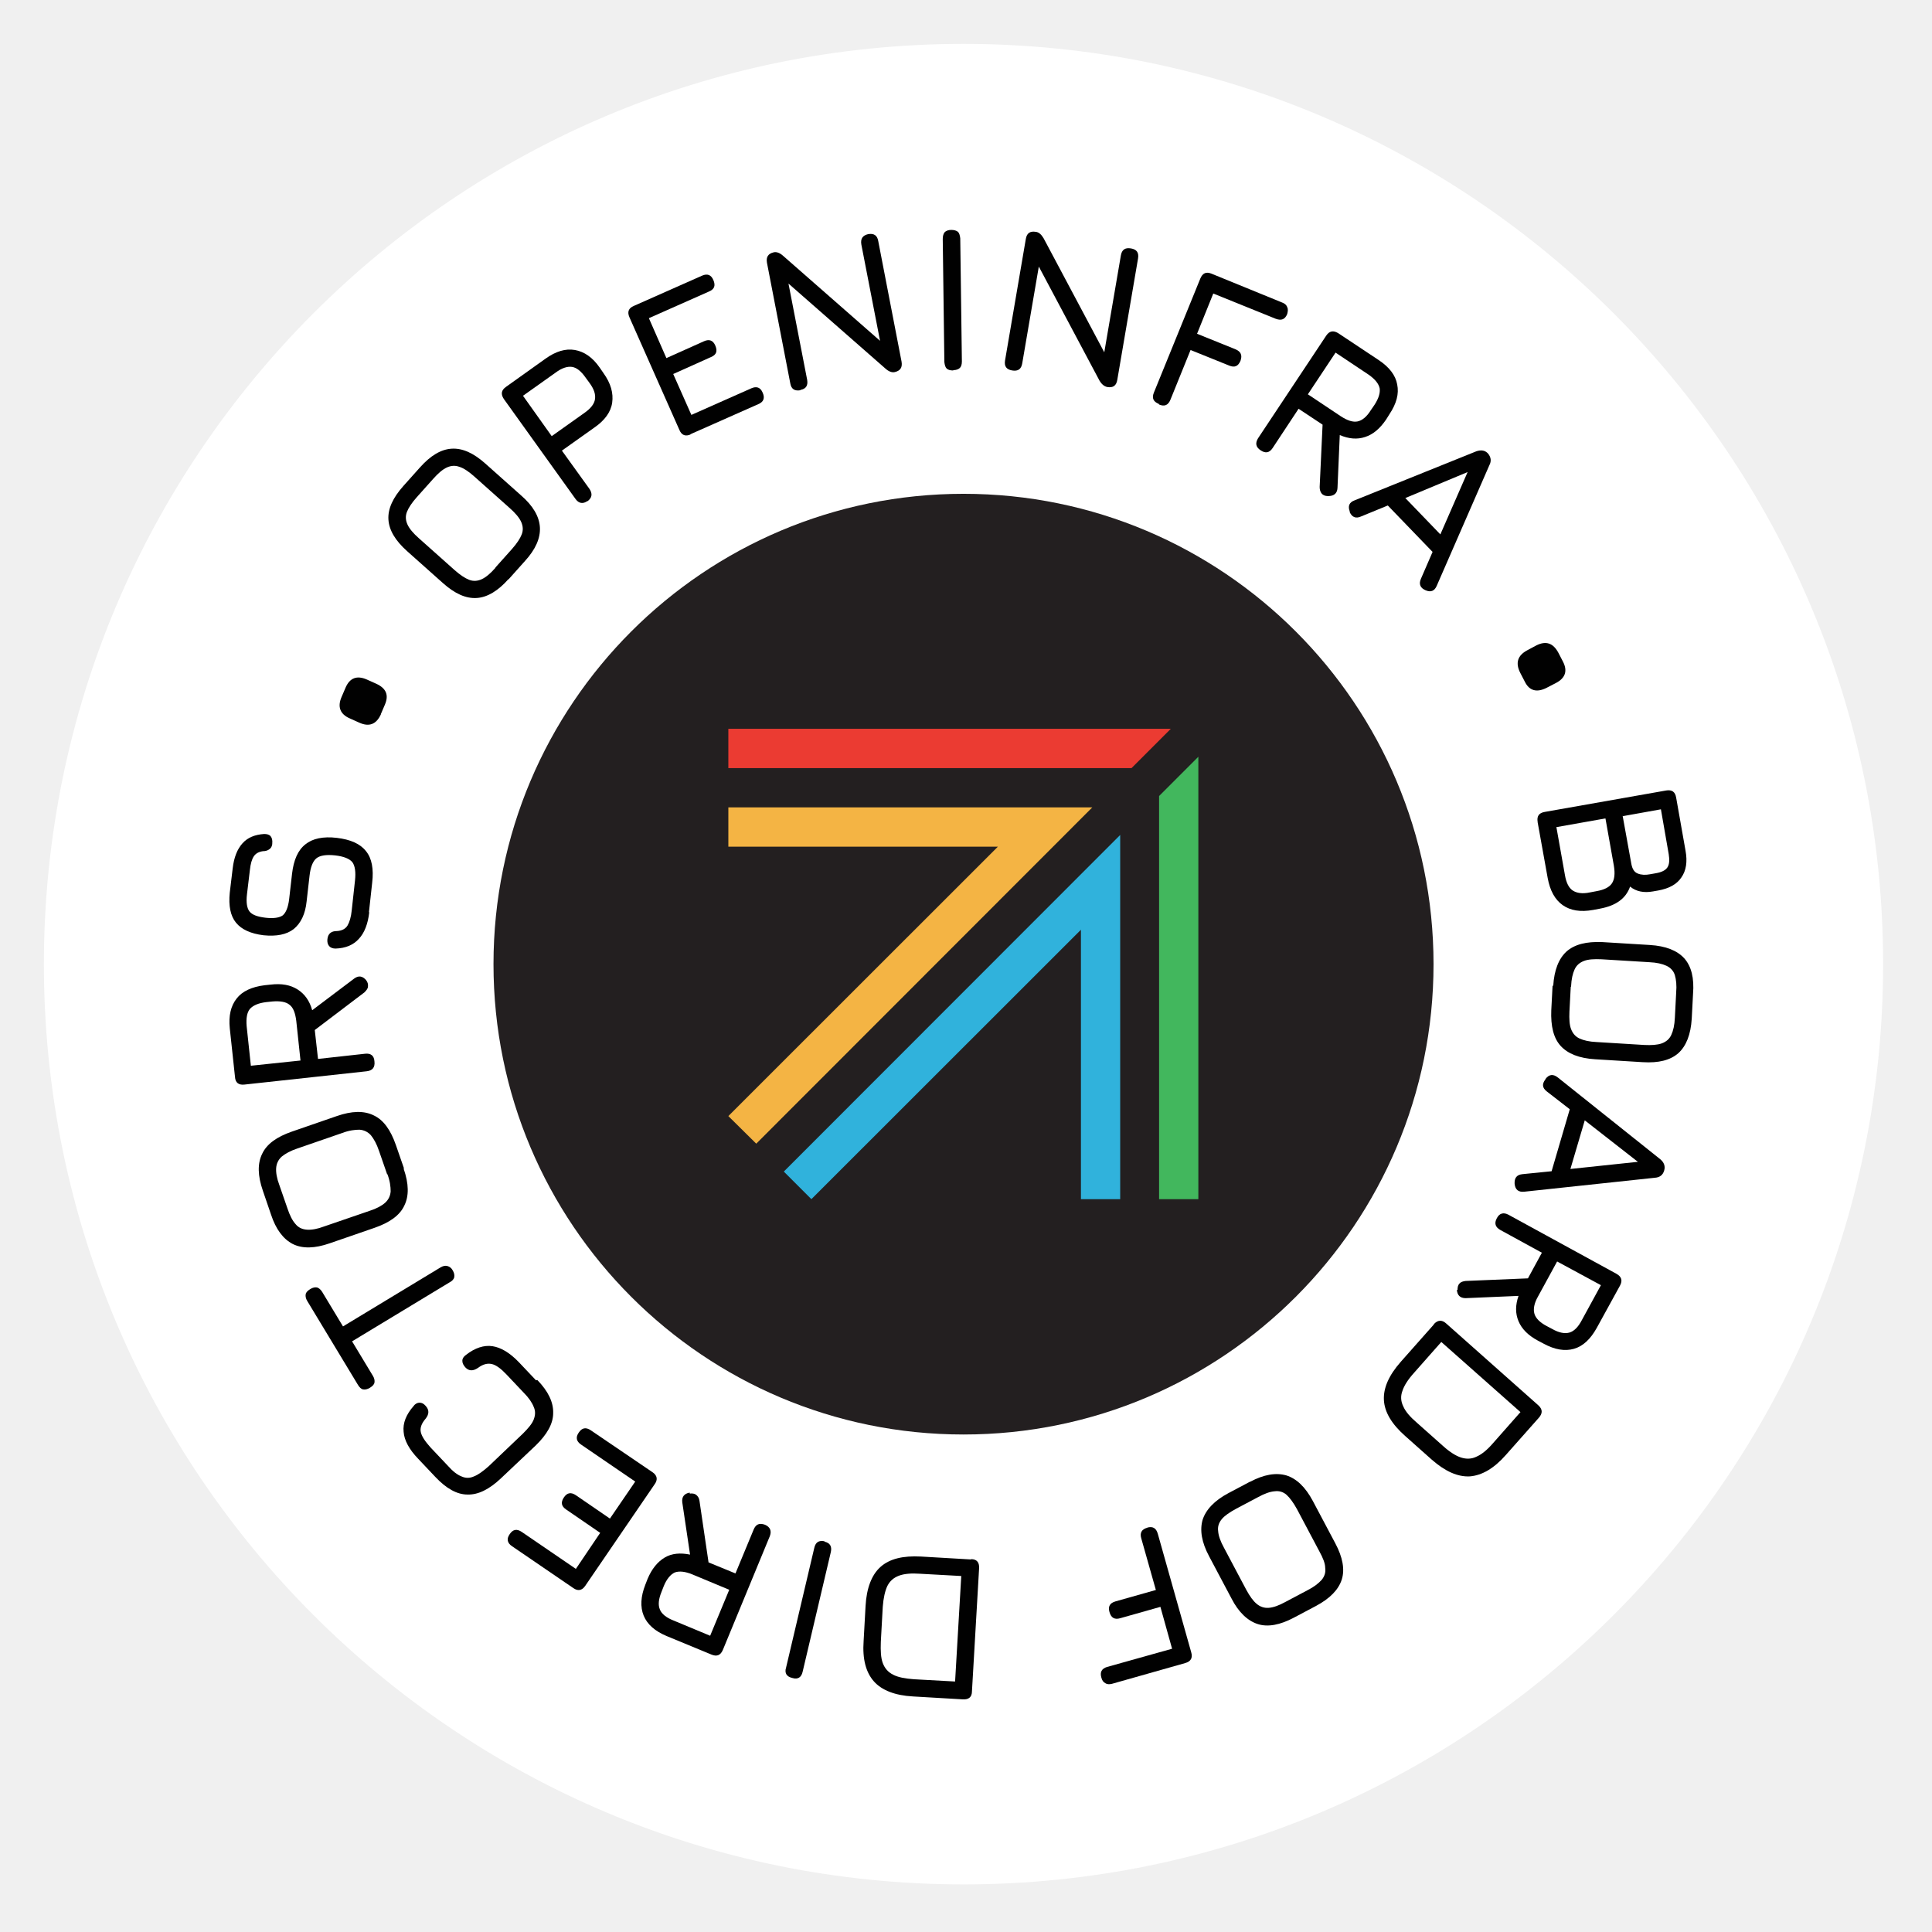
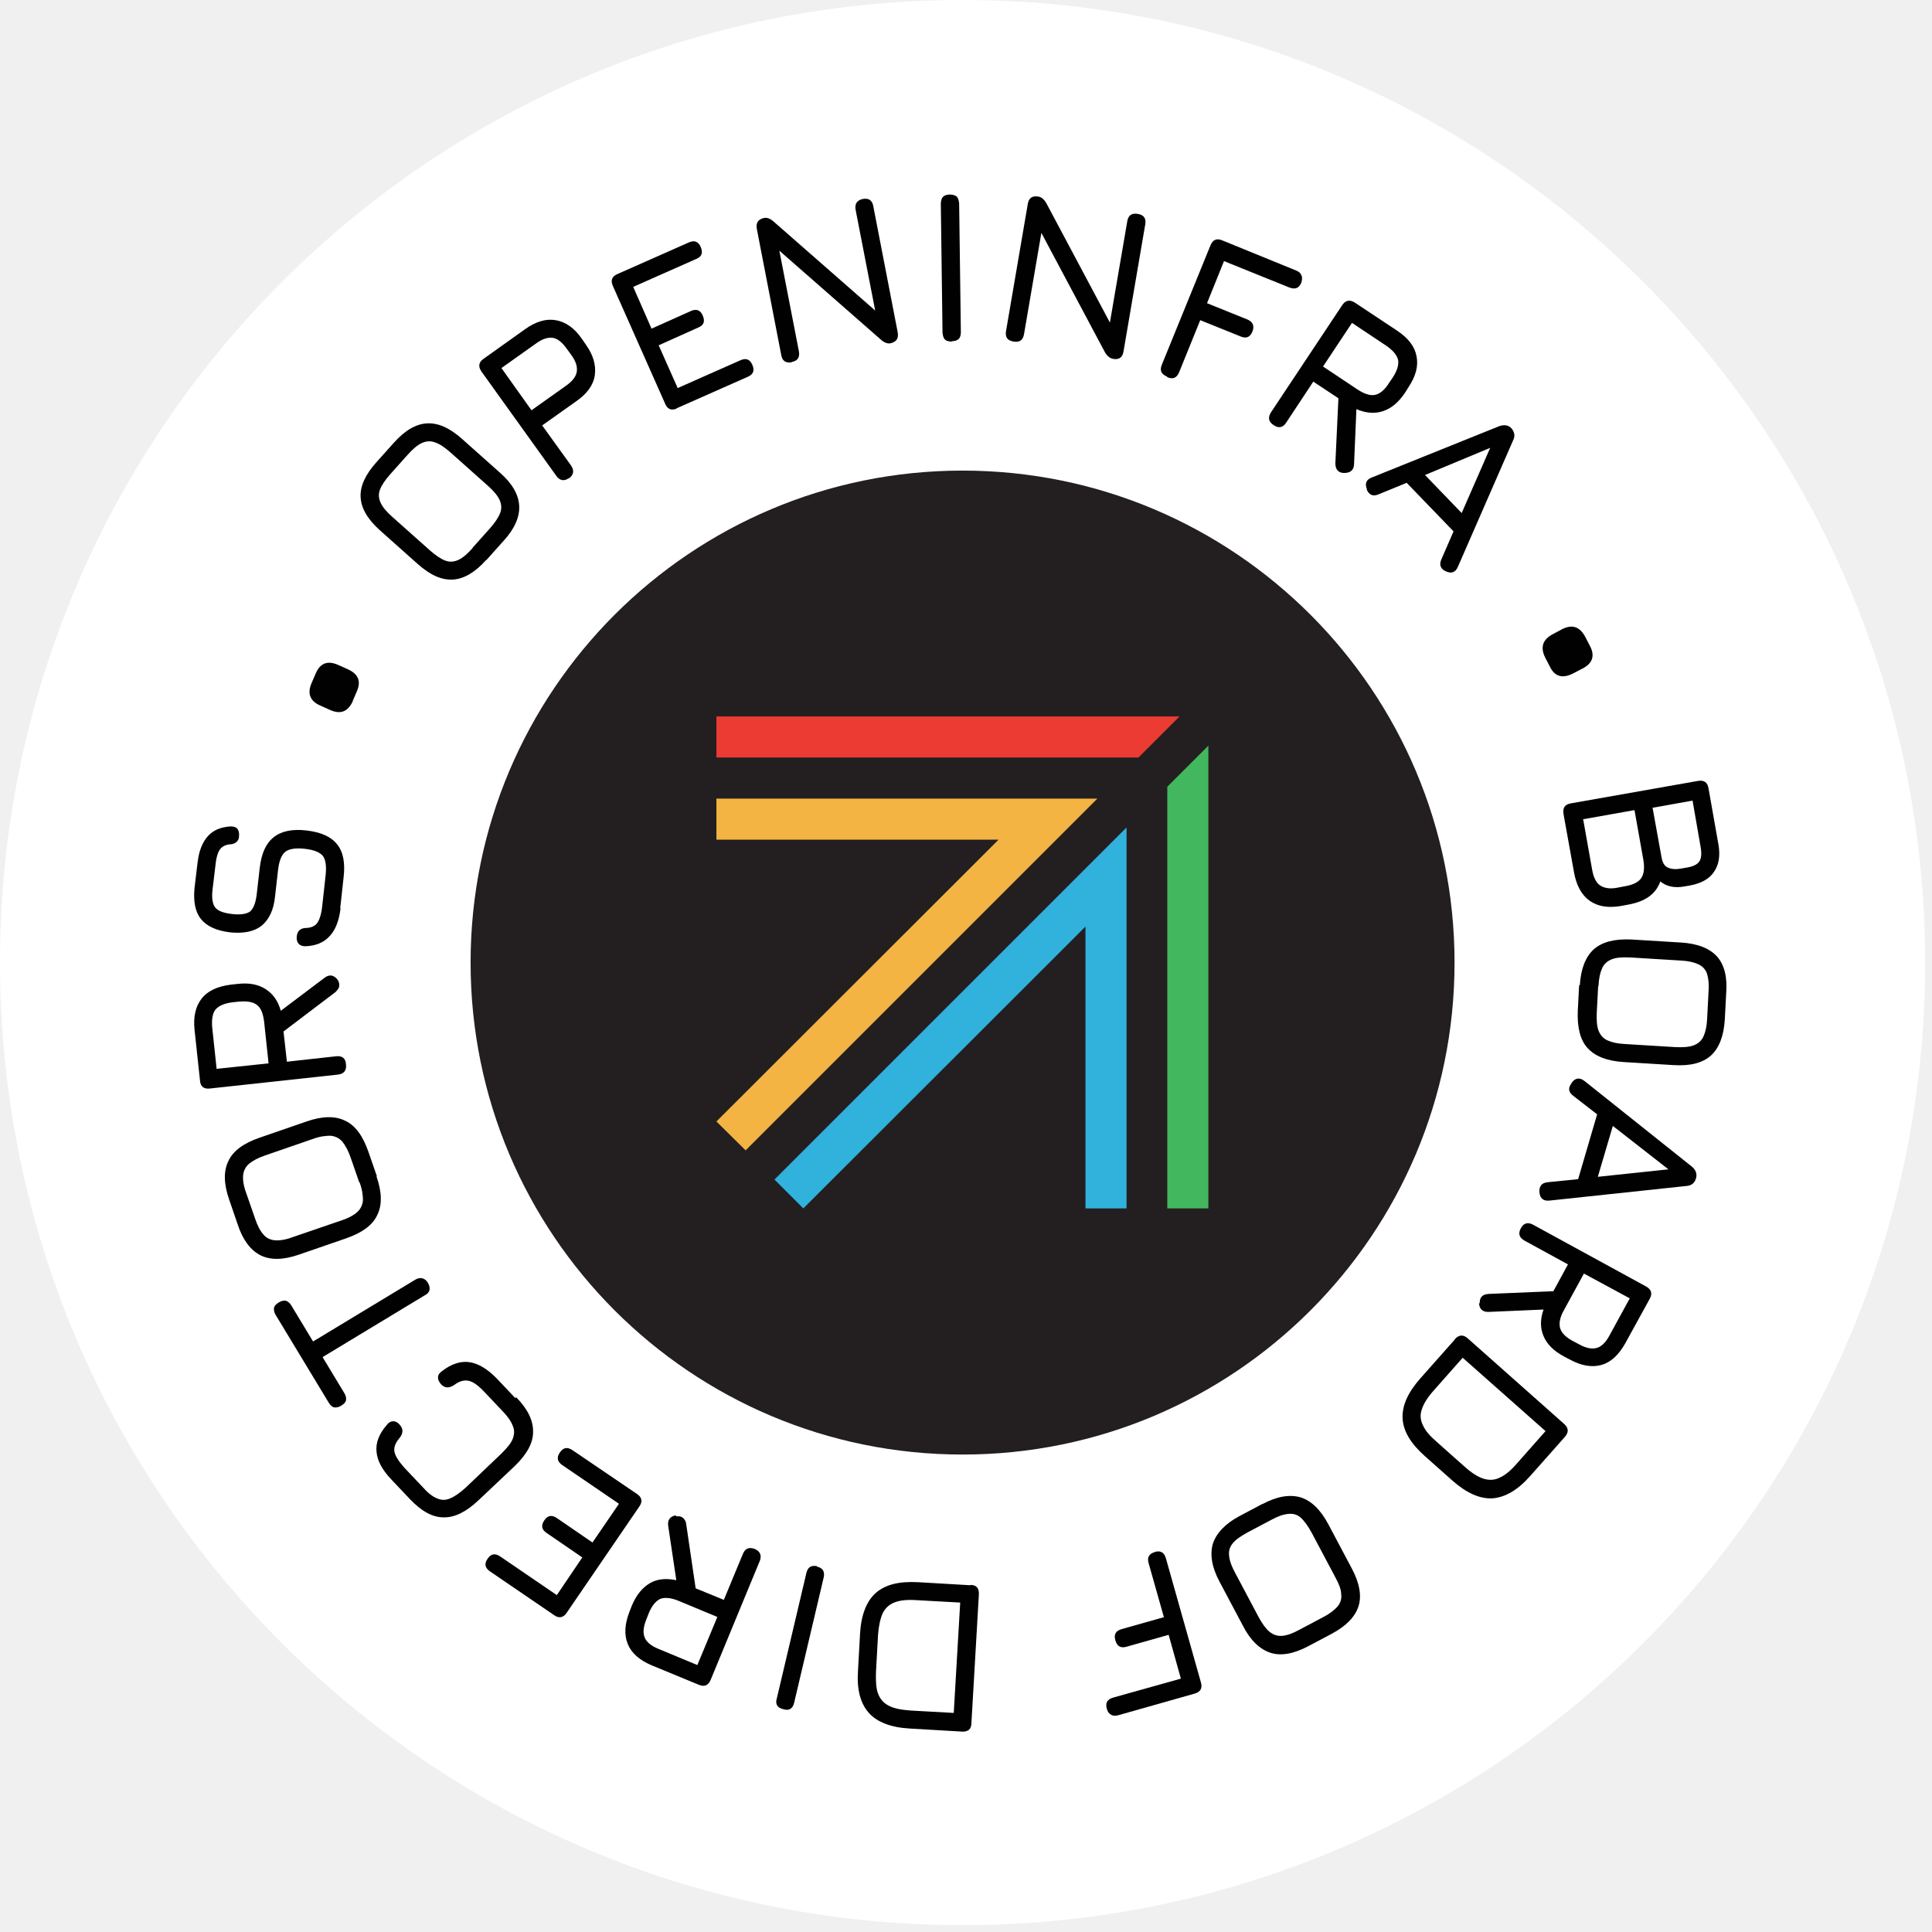
- <svg xmlns="http://www.w3.org/2000/svg" fill="none" height="220" viewBox="0 0 220 220" width="220">
-   <path d="m109.717 214.579c57.833 0 104.717-46.916 104.717-104.789 0-57.874-46.884-104.79-104.717-104.79-57.834 0-104.717 46.916-104.717 104.79 0 57.873 46.883 104.789 104.717 104.789z" fill="#fff" />
-   <g fill="#010101">
-     <path d="m57.896 65.951c-1.182 1.331-2.401 2.07-3.62 2.144-1.219.074-2.475-.481-3.841-1.7l-4.063-3.622c-1.367-1.22-2.068-2.403-2.142-3.622-.074-1.22.517-2.477 1.699-3.807l1.884-2.107c1.219-1.368 2.401-2.07 3.62-2.144 1.219-.074 2.475.48 3.841 1.7l4.063 3.622c1.367 1.183 2.068 2.403 2.142 3.622.074 1.22-.48 2.513-1.699 3.844l-1.884 2.107zm-1.478-1.331 1.884-2.107c.554-.628.923-1.183 1.108-1.663.185-.48.148-.961-.074-1.442s-.665-.998-1.293-1.552l-4.063-3.622c-.628-.554-1.182-.924-1.662-1.072-.48-.185-.96-.148-1.441.074s-.997.665-1.551 1.294l-1.884 2.107c-.554.628-.923 1.183-1.108 1.663-.185.48-.148.961.074 1.442.222.481.665.998 1.293 1.552l4.063 3.622c.628.554 1.182.924 1.662 1.109.48.185.96.148 1.44-.074s.997-.665 1.551-1.294z" />
-     <path d="m66.905 57.044c-.517.37-.997.296-1.367-.222l-8.163-11.385c-.369-.554-.295-.998.222-1.368l4.506-3.216c1.182-.85 2.29-1.183 3.361-.998 1.071.185 2.032.85 2.844 2.033l.406.591c.85 1.183 1.145 2.292.997 3.364-.148 1.072-.85 2.033-2.032 2.846l-3.694 2.624 3.14 4.362c.369.554.295.998-.222 1.405zm-4.063-7.393 3.694-2.624c.739-.517 1.145-1.035 1.219-1.589.074-.554-.111-1.146-.665-1.885l-.406-.554c-.517-.739-1.034-1.146-1.551-1.22-.517-.074-1.145.111-1.884.665l-3.694 2.624 3.287 4.62z" />
-     <path d="m78.653 49.465c-.591.259-1.034.111-1.293-.517l-5.688-12.826c-.259-.591-.111-1.035.517-1.294l7.757-3.438c.591-.259 1.034-.111 1.293.517.259.628.111 1.035-.517 1.294l-6.833 3.031 1.995 4.546 4.285-1.922c.591-.259 1.034-.111 1.293.517.259.628.111 1.035-.517 1.294l-4.285 1.922 2.068 4.657 6.833-3.031c.591-.259 1.034-.111 1.293.517.259.591.111 1.035-.517 1.294l-7.757 3.438z" />
-     <path d="m91.138 44.439c-.665.111-1.034-.148-1.145-.776l-2.659-13.75c-.111-.665.148-1.035.776-1.183.332-.074.702.074 1.071.407l11.636 10.202-.481.111-2.253-11.606c-.111-.665.148-1.035.776-1.183.665-.111 1.034.148 1.145.776l2.659 13.75c.111.665-.147 1.035-.775 1.183-.333.074-.702-.074-1.071-.407l-11.636-10.202.48-.111 2.253 11.606c.111.665-.148 1.035-.776 1.146z" />
-     <path d="m108.534 42.185c-.333 0-.591-.074-.739-.222-.148-.148-.222-.407-.259-.739l-.184-14.009c0-.333.073-.591.221-.776.148-.148.406-.259.739-.259.332 0 .591.074.776.222.147.148.221.406.258.739l.185 14.009c0 .333-.074.591-.222.739-.148.148-.406.259-.739.259z" />
-     <path d="m115.259 42.185c-.665-.111-.923-.48-.812-1.146l2.364-13.824c.11-.665.48-.924 1.145-.813.332.037.628.296.886.739l7.277 13.676-.48-.074 1.994-11.643c.111-.665.48-.924 1.145-.813s.924.48.813 1.146l-2.364 13.824c-.111.665-.48.924-1.145.813-.333-.074-.628-.296-.887-.739l-7.276-13.676.48.074-1.995 11.643c-.11.665-.48.924-1.145.813z" />
-     <path d="m131.952 45.992c-.628-.259-.812-.665-.554-1.294l5.282-12.974c.259-.628.665-.813 1.293-.554l8.052 3.29c.296.111.481.296.554.517.111.222.074.48 0 .776-.258.628-.664.776-1.292.554l-7.129-2.883-1.847 4.583 4.395 1.774c.591.259.776.665.554 1.294-.258.628-.664.813-1.292.554l-4.396-1.774-2.29 5.655c-.258.628-.665.813-1.293.554z" />
-     <path d="m151.195 56.489c-.295 0-.554-.111-.701-.296-.148-.185-.222-.444-.222-.739l.332-7.097-2.733-1.811-2.955 4.473c-.369.554-.813.628-1.367.259s-.628-.813-.295-1.368l7.757-11.68c.369-.554.812-.628 1.366-.296l4.618 3.068c1.218.813 1.92 1.737 2.105 2.772.222 1.072-.074 2.181-.887 3.401l-.369.591c-.702 1.035-1.477 1.7-2.401 1.996-.886.296-1.847.222-2.881-.222l-.259 6.025c-.036.628-.406.924-1.071.924zm-2.29-11.606 3.768 2.514c.739.48 1.367.702 1.921.591.517-.111 1.034-.517 1.514-1.294l.406-.591c.481-.739.665-1.368.591-1.885-.11-.517-.517-1.035-1.256-1.552l-3.767-2.514-3.14 4.731z" />
-     <path d="m153.711 58.264c-.259-.628-.074-1.072.554-1.294l13.851-5.581c.554-.185.998-.111 1.33.259.332.407.406.85.148 1.331l-5.984 13.713c-.259.628-.702.776-1.293.517-.591-.259-.776-.702-.517-1.294l1.33-3.068-5.098-5.286-3.065 1.257c-.591.259-1.035.074-1.293-.554zm6.316-1.552 3.989 4.14 3.103-7.097z" />
-     <path d="m173.102 76.596c-.554-1.109-.295-1.959.813-2.55l1.034-.554c1.108-.554 1.921-.259 2.512.85l.517.998c.554 1.072.258 1.885-.813 2.44l-1.071.554c-1.108.554-1.958.333-2.475-.739z" />
-     <path d="m175.095 93.6c-.111-.665.148-1.035.813-1.146l13.814-2.439c.665-.111 1.034.148 1.145.813l1.071 6.062c.222 1.22.074 2.255-.48 3.031-.517.776-1.403 1.257-2.622 1.479l-.628.11c-1.034.185-1.921 0-2.586-.554-.48 1.368-1.625 2.181-3.435 2.514l-.776.147c-1.44.259-2.585.074-3.472-.554-.886-.628-1.44-1.663-1.699-3.068l-1.145-6.358zm2.142.628.961 5.397c.148.887.443 1.479.886 1.775.444.295 1.108.406 1.958.221l.776-.147c.849-.148 1.44-.444 1.736-.888.295-.443.369-1.109.221-1.996l-.96-5.396-5.614.998zm7.536-1.331.997 5.507c.111.554.332.924.739 1.072.369.148.849.185 1.403.074l.628-.111c.665-.111 1.108-.333 1.33-.665.222-.333.259-.85.148-1.515l-.887-5.101-4.321.776z" />
-     <path d="m176.868 112.266c.111-1.812.628-3.105 1.515-3.918.923-.814 2.253-1.146 4.063-1.072l5.43.332c1.81.111 3.102.629 3.915 1.516.813.924 1.145 2.255.997 4.066l-.147 2.809c-.111 1.811-.628 3.105-1.515 3.918-.923.813-2.253 1.146-4.063 1.035l-5.43-.333c-1.81-.111-3.102-.628-3.915-1.515s-1.145-2.255-1.071-4.066l.147-2.809zm1.995.111-.148 2.809c-.037.85 0 1.515.185 1.996.185.48.48.85.96 1.072.48.221 1.108.369 1.958.406l5.43.333c.812.037 1.477 0 1.994-.185.48-.185.85-.48 1.071-.961.222-.481.37-1.109.407-1.959l.148-2.846c.073-.85 0-1.479-.148-1.996-.148-.481-.48-.85-.961-1.072-.48-.222-1.108-.37-1.957-.407l-5.43-.332c-.85-.037-1.514 0-1.995.185-.48.184-.849.48-1.071.961-.221.48-.369 1.108-.406 1.959z" />
-     <path d="m175.981 122.874c.407-.555.887-.592 1.404-.185l11.672 9.314c.443.37.591.814.443 1.294-.148.518-.517.776-1.034.813l-14.886 1.59c-.665.074-1.034-.222-1.108-.887-.037-.666.222-1.035.887-1.109l3.324-.333 2.069-7.06-2.623-2.033c-.517-.406-.554-.85-.148-1.367zm4.47 4.731-1.626 5.507 7.683-.813-6.057-4.731z" />
-     <path d="m165.972 146.899c0-.295.037-.554.222-.739.148-.185.406-.259.702-.296l7.092-.295 1.588-2.92-4.728-2.588c-.591-.332-.702-.776-.406-1.33.295-.592.775-.703 1.329-.407l12.301 6.727c.59.333.701.776.406 1.331l-2.66 4.842c-.701 1.257-1.551 2.07-2.585 2.366-1.035.295-2.18.11-3.472-.592l-.628-.333c-1.108-.591-1.847-1.33-2.217-2.217-.369-.887-.369-1.811 0-2.883l-6.02.258c-.628 0-.961-.332-.998-.961zm11.34-3.252-2.179 3.992c-.444.776-.554 1.441-.407 1.959.148.517.628.998 1.404 1.404l.628.333c.776.443 1.44.554 1.958.406.517-.147.997-.628 1.403-1.404l2.18-3.992z" />
-     <path d="m163.276 150.781c.443-.48.924-.517 1.404-.074l10.49 9.315c.48.443.517.887.074 1.405l-3.768 4.25c-1.366 1.553-2.733 2.329-4.1 2.44-1.366.074-2.807-.555-4.358-1.922l-2.992-2.662c-1.552-1.367-2.364-2.735-2.438-4.102-.074-1.368.554-2.81 1.921-4.362l3.767-4.251zm.813 2.07-3.103 3.512c-.665.739-1.108 1.441-1.293 2.033-.221.591-.184 1.182.111 1.774.259.591.776 1.183 1.551 1.848l2.992 2.661c.739.666 1.441 1.109 2.032 1.294s1.182.185 1.773-.111c.591-.259 1.219-.776 1.884-1.552l3.102-3.512-9.012-7.984z" />
-     <path d="m142.333 168.744c1.589-.85 2.955-1.071 4.137-.739 1.182.37 2.18 1.331 3.029 2.92l2.549 4.805c.849 1.59 1.108 2.994.739 4.14-.37 1.146-1.33 2.144-2.918 2.994l-2.512 1.331c-1.588.85-2.992 1.109-4.137.739s-2.179-1.331-2.992-2.92l-2.549-4.805c-.849-1.589-1.071-2.957-.738-4.14.369-1.146 1.329-2.181 2.918-3.031l2.511-1.331zm.924 1.738-2.512 1.33c-.739.407-1.293.777-1.625 1.183-.333.407-.48.85-.406 1.368.037.517.258 1.146.664 1.885l2.549 4.805c.406.739.776 1.257 1.182 1.589.406.333.85.481 1.367.444s1.145-.259 1.884-.665l2.511-1.331c.739-.37 1.256-.776 1.626-1.183.332-.406.48-.85.406-1.367 0-.518-.259-1.146-.665-1.886l-2.549-4.805c-.406-.739-.812-1.293-1.182-1.626-.369-.333-.849-.481-1.366-.407-.517.037-1.145.259-1.884.666z" />
-     <path d="m130.623 173.957c.628-.185 1.034.037 1.219.702l3.804 13.492c.185.628-.037 1.035-.665 1.22l-8.348 2.365c-.295.074-.554.074-.775-.074-.222-.111-.37-.332-.443-.628-.185-.628.036-1.035.664-1.22l7.388-2.07-1.33-4.768-4.58 1.294c-.628.185-1.034-.037-1.219-.703-.185-.628.037-1.035.702-1.219l4.58-1.294-1.662-5.877c-.185-.628.037-1.035.702-1.22z" />
-     <path d="m110.568 177.541c.665 0 .961.37.924 1.035l-.813 14.009c0 .666-.369.961-1.034.924l-5.688-.332c-2.032-.111-3.546-.703-4.433-1.701-.923-1.035-1.33-2.55-1.182-4.62l.222-3.992c.111-2.033.702-3.548 1.699-4.436 1.034-.924 2.549-1.293 4.617-1.182l5.688.332zm-1.108 1.922-4.691-.258c-.997-.074-1.81 0-2.401.221-.591.222-1.034.592-1.329 1.183-.259.555-.444 1.368-.518 2.366l-.221 3.992c-.037.998 0 1.811.221 2.402.222.592.591 1.035 1.182 1.331.554.296 1.367.444 2.364.518l4.691.258z" />
-     <path d="m93.871 175.546c.332.074.554.222.665.407s.148.443.074.776l-3.213 13.639c-.074.333-.222.555-.406.666-.185.11-.443.147-.776.037-.332-.074-.554-.222-.665-.407-.111-.185-.148-.444-.037-.776l3.214-13.64c.074-.332.222-.554.406-.665.185-.111.443-.148.776-.074z" />
-     <path d="m78.541 170.076c.295-.037.554 0 .739.148.185.147.332.369.369.665l1.034 7.023 3.066 1.257 2.068-4.99c.259-.629.665-.777 1.293-.555.591.259.776.702.554 1.294l-5.356 12.974c-.259.591-.665.776-1.293.517l-5.097-2.107c-1.33-.554-2.216-1.33-2.623-2.328s-.333-2.181.185-3.512l.259-.665c.48-1.146 1.145-1.959 1.958-2.44.813-.48 1.773-.554 2.881-.332l-.886-5.951c-.074-.629.222-.998.85-1.109zm4.469 10.941-4.174-1.738c-.813-.332-1.477-.406-1.995-.221-.48.221-.923.739-1.256 1.552l-.259.665c-.332.814-.406 1.479-.185 1.996.185.481.702.925 1.551 1.257l4.174 1.737 2.179-5.248z" />
-     <path d="m74.293 167.637c.554.37.628.85.259 1.368l-7.905 11.569c-.369.555-.85.629-1.367.259l-6.981-4.768c-.554-.37-.628-.85-.259-1.368.369-.554.813-.628 1.367-.259l6.168 4.214 2.77-4.103-3.878-2.661c-.554-.37-.628-.813-.259-1.368.369-.554.813-.628 1.367-.258l3.878 2.661 2.881-4.214-6.168-4.214c-.554-.369-.628-.85-.259-1.367.369-.555.813-.629 1.367-.259z" />
-     <path d="m61.181 157.138c1.256 1.294 1.847 2.55 1.81 3.77 0 1.22-.702 2.44-1.995 3.696l-3.952 3.734c-1.33 1.256-2.586 1.885-3.805 1.848-1.219 0-2.438-.702-3.657-1.996l-1.958-2.07c-1.034-1.072-1.588-2.107-1.662-3.068-.111-.998.295-1.996 1.145-2.957.185-.259.443-.37.665-.37.259 0 .48.111.702.37.406.444.406.924 0 1.442-.48.554-.665 1.072-.554 1.552.111.481.48 1.035 1.108 1.737l1.958 2.07c.554.629 1.071 1.035 1.551 1.22.48.222.96.222 1.441 0 .48-.185 1.034-.591 1.662-1.146l3.915-3.733c.591-.592 1.034-1.109 1.219-1.59.185-.48.222-.961 0-1.441-.185-.481-.554-1.035-1.145-1.626l-1.958-2.07c-.628-.666-1.182-1.072-1.662-1.183s-.997 0-1.588.443c-.554.37-1.034.37-1.44-.074-.222-.258-.333-.48-.333-.739s.148-.48.406-.665c1.034-.813 2.068-1.146 3.029-.998s1.958.739 2.992 1.811l1.958 2.07z" />
-     <path d="m51.542 144.646c.185.296.222.555.185.776-.037.222-.222.444-.517.592l-11.118 6.727 2.364 3.918c.185.296.222.555.185.776-.037.222-.222.407-.517.592s-.554.222-.776.185-.406-.222-.591-.518l-5.762-9.536c-.185-.296-.222-.555-.185-.777.037-.221.222-.406.517-.591s.554-.222.776-.185c.222.074.406.222.591.518l2.364 3.918 11.118-6.727c.259-.148.517-.222.776-.148.259.074.443.221.591.48z" />
-     <path d="m45.963 133.077c.591 1.7.628 3.105.074 4.213-.517 1.109-1.662 1.923-3.361 2.514l-5.134 1.774c-1.699.592-3.103.629-4.211.074-1.071-.554-1.921-1.663-2.475-3.364l-.923-2.698c-.591-1.7-.628-3.105-.074-4.214.517-1.108 1.662-1.922 3.361-2.513l5.134-1.774c1.699-.592 3.103-.629 4.211-.074 1.108.517 1.921 1.663 2.512 3.363l.923 2.662zm-1.884.628-.923-2.661c-.259-.776-.591-1.368-.923-1.774-.332-.37-.776-.592-1.293-.629-.517 0-1.182.074-1.958.37l-5.134 1.774c-.776.259-1.367.591-1.773.924-.369.333-.591.776-.628 1.294-.037.517.074 1.183.369 1.959l.923 2.661c.259.776.554 1.368.923 1.774.333.407.776.592 1.293.629s1.182-.074 1.958-.37l5.171-1.774c.813-.259 1.404-.592 1.773-.924.369-.333.591-.776.628-1.294 0-.517-.074-1.183-.369-1.959z" />
-     <path d="m41.679 111.6c.185.222.259.481.222.739 0 .222-.185.444-.406.666l-5.651 4.287.369 3.29 5.356-.591c.665-.074 1.034.221 1.071.887.074.665-.222 1.035-.886 1.109l-13.925 1.515c-.665.074-1.034-.222-1.071-.887l-.591-5.507c-.148-1.442.111-2.551.776-3.401.665-.85 1.736-1.331 3.177-1.515l.702-.074c1.256-.148 2.253.037 3.066.554.813.518 1.367 1.294 1.662 2.366l4.802-3.623c.517-.369.96-.258 1.367.222zm-7.461 9.167-.48-4.51c-.111-.887-.332-1.515-.776-1.848-.406-.332-1.071-.443-1.958-.369l-.702.074c-.886.111-1.478.369-1.847.776-.332.406-.443 1.072-.369 1.959l.48 4.509 5.614-.591z" />
-     <path d="m42.048 103.875c-.148 1.33-.554 2.365-1.182 3.031-.628.702-1.514 1.072-2.659 1.109-.332 0-.591-.111-.739-.296-.148-.185-.222-.444-.185-.776.037-.333.148-.555.332-.703.185-.147.406-.221.776-.221.554-.037.96-.259 1.182-.629.222-.369.406-.961.48-1.737l.369-3.364c.111-.998 0-1.7-.295-2.107-.333-.406-.997-.665-1.958-.776-.997-.111-1.736 0-2.142.333s-.665.998-.776 1.959l-.333 2.92c-.148 1.479-.665 2.514-1.478 3.179-.813.628-1.958.85-3.435.702-1.478-.185-2.512-.665-3.14-1.441-.628-.777-.85-1.922-.702-3.401l.333-2.772c.148-1.257.517-2.181 1.108-2.846.591-.665 1.404-.998 2.475-1.072.332 0 .591.074.739.259.148.185.222.444.185.813 0 .296-.148.554-.332.665-.185.148-.443.222-.739.222-.48.074-.813.259-1.034.591s-.369.85-.443 1.552l-.332 2.772c-.111.924 0 1.589.295 1.959s.886.591 1.81.702 1.588 0 1.958-.259c.369-.295.628-.924.739-1.848l.333-2.92c.185-1.552.665-2.661 1.514-3.327.813-.665 2.031-.924 3.583-.739 1.551.185 2.659.665 3.324 1.516.665.813.886 2.033.702 3.585l-.369 3.364z" />
-     <path d="m43.38 81.327c-.517 1.146-1.33 1.478-2.475.961l-1.071-.481c-1.108-.48-1.44-1.331-.923-2.477l.443-1.035c.48-1.109 1.293-1.405 2.401-.924l1.071.48c1.145.517 1.478 1.294.997 2.403l-.443 1.035z" />
-   </g>
-   <path d="m109.717 163.349c29.56 0 53.522-23.98 53.522-53.559 0-29.58-23.962-53.559-53.522-53.559-29.559 0-53.522 23.979-53.522 53.559 0 29.579 23.963 53.559 53.522 53.559z" fill="#231f20" />
-   <path d="m82.938 91.938v4.473h30.695l-30.695 30.679 3.177 3.142 38.267-38.294z" fill="#f4b444" />
-   <path d="m128.85 87.465 4.47-4.473h-50.383v4.473z" fill="#eb3b32" />
-   <path d="m131.988 90.644v45.908h4.47v-50.38z" fill="#42b75d" />
-   <path d="m127.558 136.55v-41.472l-38.304 38.331 3.14 3.141 30.694-30.679v30.679z" fill="#30b2dc" />
+ <svg xmlns="http://www.w3.org/2000/svg" width="211" height="211" viewBox="0 0 211 211" fill="none">
+   <path d="M105.125 210.25C163.184 210.25 210.25 163.184 210.25 105.125C210.25 47.066 163.184 0 105.125 0C47.066 0 0 47.066 0 105.125C0 163.184 47.066 210.25 105.125 210.25Z" fill="white" />
+   <path d="M53.105 61.146C51.919 62.48 50.695 63.222 49.471 63.296C48.248 63.37 46.987 62.814 45.615 61.591L41.536 57.957C40.164 56.733 39.459 55.546 39.385 54.323C39.311 53.099 39.904 51.838 41.091 50.503L42.982 48.39C44.206 47.018 45.392 46.313 46.616 46.239C47.84 46.165 49.1 46.721 50.472 47.945L54.551 51.579C55.923 52.765 56.628 53.989 56.702 55.213C56.776 56.436 56.22 57.734 54.996 59.069L53.105 61.183V61.146ZM51.622 59.811L53.513 57.697C54.069 57.067 54.44 56.51 54.625 56.028C54.811 55.546 54.774 55.064 54.551 54.582C54.329 54.1 53.884 53.581 53.253 53.025L49.175 49.391C48.544 48.835 47.988 48.464 47.506 48.316C47.024 48.13 46.542 48.167 46.06 48.39C45.578 48.612 45.059 49.057 44.502 49.688L42.611 51.801C42.055 52.431 41.684 52.988 41.499 53.47C41.313 53.952 41.35 54.434 41.573 54.916C41.795 55.398 42.24 55.917 42.871 56.473L46.95 60.107C47.58 60.663 48.136 61.034 48.618 61.22C49.1 61.405 49.582 61.368 50.065 61.146C50.547 60.923 51.066 60.478 51.622 59.848V59.811Z" fill="#010101" />
+   <path d="M62.142 52.21C61.623 52.581 61.141 52.507 60.77 51.988L52.575 40.567C52.205 40.011 52.279 39.566 52.798 39.195L57.322 35.969C58.508 35.116 59.621 34.782 60.696 34.968C61.772 35.153 62.736 35.821 63.551 37.007L63.959 37.6C64.812 38.787 65.109 39.899 64.961 40.975C64.812 42.05 64.108 43.014 62.921 43.83L59.213 46.463L62.365 50.838C62.736 51.395 62.662 51.84 62.142 52.248V52.21ZM58.063 44.794L61.772 42.161C62.513 41.642 62.921 41.123 62.995 40.567C63.069 40.011 62.884 39.417 62.328 38.676L61.92 38.12C61.401 37.378 60.882 36.97 60.362 36.896C59.843 36.822 59.213 37.007 58.471 37.563L54.763 40.196L58.063 44.831V44.794Z" fill="#010101" />
+   <path d="M73.939 44.607C73.345 44.866 72.9 44.718 72.641 44.088L66.93 31.221C66.671 30.627 66.819 30.182 67.449 29.923L75.236 26.474C75.83 26.215 76.275 26.363 76.534 26.993C76.794 27.624 76.645 28.032 76.015 28.291L69.155 31.332L71.157 35.893L75.459 33.965C76.052 33.705 76.497 33.853 76.757 34.484C77.016 35.114 76.868 35.522 76.237 35.782L71.936 37.71L74.013 42.382L80.873 39.341C81.466 39.082 81.911 39.23 82.171 39.86C82.43 40.454 82.282 40.899 81.651 41.158L73.864 44.607H73.939Z" fill="#010101" />
+   <path d="M86.473 39.565C85.806 39.676 85.435 39.417 85.324 38.786L82.654 24.992C82.543 24.325 82.802 23.954 83.433 23.806C83.766 23.732 84.137 23.88 84.508 24.214L96.189 34.448L95.707 34.559L93.445 22.916C93.333 22.248 93.593 21.878 94.223 21.729C94.891 21.618 95.261 21.878 95.373 22.508L98.043 36.302C98.154 36.969 97.894 37.34 97.264 37.489C96.93 37.563 96.559 37.414 96.189 37.081L84.508 26.846L84.99 26.735L87.252 38.379C87.363 39.046 87.104 39.417 86.473 39.528V39.565Z" fill="#010101" />
+   <path d="M103.937 37.303C103.603 37.303 103.343 37.229 103.195 37.081C103.047 36.932 102.972 36.673 102.935 36.339L102.75 22.285C102.75 21.952 102.824 21.692 102.972 21.507C103.121 21.358 103.38 21.247 103.714 21.247C104.048 21.247 104.307 21.321 104.493 21.47C104.641 21.618 104.715 21.877 104.752 22.211L104.938 36.265C104.938 36.599 104.864 36.858 104.715 37.007C104.567 37.155 104.307 37.266 103.974 37.266L103.937 37.303Z" fill="#010101" />
+   <path d="M110.688 37.303C110.021 37.192 109.761 36.821 109.873 36.153L112.246 22.285C112.357 21.618 112.728 21.358 113.395 21.469C113.729 21.506 114.026 21.766 114.285 22.211L121.59 35.931L121.108 35.857L123.111 24.176C123.222 23.509 123.593 23.249 124.26 23.36C124.928 23.472 125.187 23.842 125.076 24.51L122.703 38.378C122.591 39.046 122.221 39.305 121.553 39.194C121.219 39.12 120.923 38.897 120.663 38.452L113.358 24.732L113.84 24.806L111.838 36.487C111.727 37.155 111.356 37.414 110.688 37.303V37.303Z" fill="#010101" />
+   <path d="M127.447 41.123C126.817 40.863 126.631 40.455 126.891 39.825L132.194 26.809C132.453 26.179 132.861 25.994 133.491 26.253L141.575 29.553C141.872 29.665 142.057 29.85 142.131 30.073C142.242 30.295 142.205 30.555 142.131 30.851C141.872 31.482 141.464 31.63 140.833 31.407L133.677 28.515L131.823 33.113L136.235 34.893C136.829 35.153 137.014 35.561 136.792 36.191C136.532 36.821 136.124 37.007 135.494 36.747L131.081 34.967L128.782 40.641C128.522 41.271 128.115 41.456 127.484 41.197L127.447 41.123Z" fill="#010101" />
+   <path d="M146.766 51.654C146.47 51.654 146.21 51.542 146.062 51.357C145.913 51.172 145.839 50.912 145.839 50.615L146.173 43.496L143.429 41.679L140.462 46.166C140.092 46.722 139.647 46.796 139.09 46.425C138.534 46.054 138.46 45.609 138.794 45.053L146.581 33.336C146.952 32.779 147.397 32.705 147.953 33.039L152.588 36.117C153.812 36.932 154.516 37.859 154.702 38.898C154.924 39.973 154.627 41.086 153.812 42.309L153.441 42.902C152.736 43.941 151.958 44.608 151.031 44.905C150.141 45.202 149.176 45.127 148.138 44.682L147.879 50.727C147.842 51.357 147.471 51.654 146.803 51.654H146.766ZM144.467 40.01L148.249 42.532C148.991 43.014 149.621 43.236 150.178 43.125C150.697 43.014 151.216 42.606 151.698 41.827L152.106 41.234C152.588 40.492 152.773 39.862 152.699 39.343C152.588 38.824 152.18 38.304 151.438 37.785L147.656 35.264L144.504 40.01H144.467Z" fill="#010101" />
+   <path d="M149.289 53.434C149.03 52.804 149.215 52.359 149.846 52.136L163.751 46.537C164.307 46.352 164.752 46.426 165.086 46.797C165.42 47.205 165.494 47.65 165.234 48.132L159.227 61.889C158.968 62.519 158.523 62.667 157.929 62.408C157.336 62.148 157.151 61.703 157.41 61.11L158.745 58.032L153.628 52.73L150.55 53.99C149.957 54.25 149.512 54.065 149.252 53.434H149.289ZM155.63 51.877L159.635 56.03L162.75 48.91L155.63 51.877Z" fill="#010101" />
+   <path d="M168.76 71.825C168.203 70.712 168.463 69.859 169.575 69.266L170.614 68.71C171.726 68.154 172.542 68.45 173.135 69.563L173.654 70.564C174.21 71.639 173.914 72.455 172.838 73.011L171.763 73.568C170.651 74.124 169.798 73.901 169.279 72.826L168.76 71.825Z" fill="#010101" />
+   <path d="M170.759 88.883C170.648 88.216 170.908 87.845 171.575 87.734L185.443 85.287C186.111 85.175 186.482 85.435 186.593 86.102L187.668 92.184C187.891 93.407 187.742 94.446 187.186 95.224C186.667 96.003 185.777 96.485 184.553 96.708L183.923 96.819C182.885 97.004 181.995 96.819 181.327 96.263C180.845 97.635 179.696 98.45 177.879 98.784L177.1 98.933C175.654 99.192 174.504 99.007 173.615 98.376C172.725 97.746 172.168 96.708 171.909 95.299L170.759 88.921V88.883ZM172.91 89.514L173.874 94.928C174.022 95.818 174.319 96.411 174.764 96.708C175.209 97.004 175.876 97.115 176.729 96.93L177.508 96.782C178.361 96.633 178.954 96.337 179.251 95.892C179.548 95.447 179.622 94.779 179.473 93.889L178.509 88.476L172.873 89.477L172.91 89.514ZM180.475 88.179L181.476 93.704C181.587 94.26 181.809 94.631 182.217 94.779C182.588 94.928 183.07 94.965 183.626 94.854L184.257 94.742C184.924 94.631 185.369 94.409 185.592 94.075C185.814 93.741 185.851 93.222 185.74 92.555L184.85 87.437L180.512 88.216L180.475 88.179Z" fill="#010101" />
+   <path d="M172.537 107.609C172.648 105.792 173.168 104.494 174.058 103.678C174.985 102.862 176.32 102.529 178.136 102.603L183.587 102.937C185.404 103.048 186.702 103.567 187.518 104.457C188.334 105.384 188.668 106.719 188.519 108.536L188.371 111.354C188.26 113.171 187.74 114.469 186.851 115.285C185.924 116.1 184.589 116.434 182.772 116.323L177.321 115.989C175.504 115.878 174.206 115.359 173.39 114.469C172.574 113.579 172.241 112.207 172.315 110.39L172.463 107.572L172.537 107.609ZM174.54 107.72L174.391 110.538C174.354 111.391 174.391 112.059 174.577 112.541C174.762 113.023 175.059 113.393 175.541 113.616C176.023 113.838 176.653 113.987 177.506 114.024L182.957 114.358C183.773 114.395 184.44 114.358 184.959 114.172C185.441 113.987 185.812 113.69 186.035 113.208C186.257 112.726 186.406 112.096 186.443 111.243L186.591 108.388C186.665 107.535 186.591 106.904 186.443 106.385C186.294 105.903 185.961 105.532 185.479 105.31C184.996 105.087 184.366 104.939 183.513 104.902L178.062 104.568C177.209 104.531 176.542 104.568 176.06 104.754C175.578 104.939 175.207 105.236 174.985 105.718C174.762 106.2 174.614 106.83 174.577 107.683L174.54 107.72Z" fill="#010101" />
+   <path d="M171.647 118.251C172.055 117.695 172.537 117.658 173.056 118.066L184.774 127.41C185.219 127.781 185.367 128.226 185.219 128.708C185.071 129.227 184.7 129.487 184.181 129.524L169.237 131.118C168.57 131.192 168.199 130.896 168.125 130.228C168.087 129.561 168.347 129.19 169.014 129.116L172.352 128.782L174.428 121.7L171.796 119.66C171.276 119.252 171.239 118.807 171.647 118.288V118.251ZM176.134 122.997L174.503 128.523L182.215 127.707L176.134 122.96V122.997Z" fill="#010101" />
+   <path d="M161.602 142.353C161.602 142.056 161.639 141.797 161.824 141.611C161.972 141.426 162.232 141.352 162.529 141.315L169.648 141.018L171.243 138.089L166.496 135.493C165.903 135.159 165.792 134.714 166.088 134.158C166.385 133.565 166.867 133.454 167.423 133.75L179.771 140.499C180.365 140.833 180.476 141.278 180.179 141.834L177.509 146.691C176.805 147.952 175.952 148.768 174.914 149.065C173.875 149.361 172.726 149.176 171.428 148.471L170.798 148.138C169.685 147.544 168.944 146.803 168.573 145.913C168.202 145.023 168.202 144.096 168.573 143.02L162.529 143.28C161.898 143.28 161.564 142.946 161.527 142.316L161.602 142.353ZM172.985 139.09L170.798 143.095C170.353 143.873 170.241 144.541 170.39 145.06C170.538 145.579 171.02 146.061 171.799 146.469L172.429 146.803C173.208 147.248 173.875 147.359 174.394 147.211C174.914 147.062 175.396 146.58 175.804 145.802L177.991 141.797L172.985 139.09V139.09Z" fill="#010101" />
+   <path d="M158.892 146.247C159.337 145.765 159.819 145.728 160.301 146.173L170.832 155.518C171.314 155.963 171.351 156.408 170.906 156.927L167.124 161.191C165.752 162.748 164.38 163.527 163.008 163.638C161.636 163.713 160.19 163.082 158.633 161.71L155.629 159.04C154.072 157.668 153.256 156.296 153.182 154.924C153.107 153.552 153.738 152.106 155.11 150.549L158.892 146.284V146.247ZM159.708 148.324L156.593 151.847C155.926 152.588 155.481 153.293 155.295 153.886C155.073 154.479 155.11 155.073 155.406 155.666C155.666 156.259 156.185 156.853 156.964 157.52L159.967 160.19C160.709 160.857 161.414 161.302 162.007 161.488C162.6 161.673 163.194 161.673 163.787 161.376C164.38 161.117 165.011 160.598 165.678 159.819L168.793 156.296L159.745 148.287L159.708 148.324Z" fill="#010101" />
+   <path d="M137.871 164.268C139.465 163.415 140.837 163.192 142.024 163.526C143.21 163.897 144.212 164.861 145.064 166.456L147.623 171.276C148.476 172.871 148.735 174.28 148.365 175.429C147.994 176.579 147.03 177.58 145.435 178.433L142.914 179.768C141.319 180.621 139.91 180.88 138.761 180.509C137.611 180.138 136.573 179.174 135.757 177.58L133.198 172.759C132.346 171.165 132.123 169.793 132.457 168.606C132.828 167.457 133.792 166.418 135.386 165.566L137.908 164.231L137.871 164.268ZM138.798 166.011L136.276 167.346C135.535 167.753 134.978 168.124 134.645 168.532C134.311 168.94 134.163 169.385 134.237 169.904C134.274 170.423 134.496 171.054 134.904 171.795L137.463 176.616C137.871 177.357 138.241 177.877 138.649 178.21C139.057 178.544 139.502 178.692 140.021 178.655C140.54 178.618 141.171 178.396 141.913 177.988L144.434 176.653C145.176 176.282 145.695 175.874 146.066 175.466C146.399 175.058 146.548 174.613 146.473 174.094C146.473 173.575 146.214 172.945 145.806 172.203L143.247 167.383C142.84 166.641 142.432 166.085 142.061 165.751C141.69 165.417 141.208 165.269 140.689 165.343C140.17 165.38 139.539 165.603 138.798 166.011V166.011Z" fill="#010101" />
+   <path d="M126.112 169.497C126.742 169.312 127.15 169.534 127.336 170.202L131.155 183.737C131.34 184.367 131.118 184.775 130.488 184.96L122.107 187.333C121.811 187.408 121.551 187.408 121.329 187.259C121.106 187.148 120.958 186.925 120.884 186.629C120.698 185.998 120.921 185.591 121.551 185.405L128.967 183.329L127.632 178.545L123.034 179.843C122.404 180.028 121.996 179.806 121.811 179.138C121.625 178.508 121.848 178.1 122.515 177.915L127.113 176.617L125.445 170.721C125.259 170.091 125.482 169.683 126.149 169.497H126.112Z" fill="#010101" />
+   <path d="M105.979 173.093C106.647 173.093 106.943 173.464 106.906 174.131L106.091 188.185C106.091 188.853 105.72 189.149 105.052 189.112L99.342 188.778C97.302 188.667 95.782 188.074 94.892 187.073C93.965 186.034 93.557 184.514 93.706 182.438L93.928 178.433C94.039 176.393 94.633 174.873 95.634 173.983C96.672 173.056 98.192 172.685 100.269 172.796L105.979 173.13V173.093ZM104.867 175.021L100.158 174.762C99.156 174.688 98.341 174.762 97.747 174.984C97.154 175.207 96.709 175.578 96.412 176.171C96.153 176.727 95.968 177.543 95.893 178.544L95.671 182.549C95.634 183.55 95.671 184.366 95.893 184.959C96.116 185.552 96.487 185.997 97.08 186.294C97.636 186.591 98.452 186.739 99.453 186.813L104.162 187.073L104.867 175.021V175.021Z" fill="#010101" />
+   <path d="M89.216 171.091C89.55 171.165 89.772 171.314 89.884 171.499C89.995 171.685 90.032 171.944 89.958 172.278L86.732 185.961C86.658 186.295 86.509 186.517 86.324 186.628C86.138 186.74 85.879 186.777 85.545 186.665C85.211 186.591 84.989 186.443 84.878 186.257C84.766 186.072 84.729 185.812 84.841 185.479L88.067 171.796C88.141 171.462 88.289 171.24 88.475 171.128C88.66 171.017 88.919 170.98 89.253 171.054L89.216 171.091Z" fill="#010101" />
+   <path d="M73.824 165.604C74.121 165.567 74.38 165.604 74.566 165.753C74.751 165.901 74.9 166.124 74.937 166.42L75.975 173.466L79.053 174.726L81.129 169.72C81.389 169.09 81.797 168.942 82.427 169.164C83.02 169.424 83.206 169.869 82.983 170.462L77.606 183.478C77.347 184.071 76.939 184.256 76.309 183.997L71.191 181.883C69.856 181.327 68.966 180.548 68.559 179.547C68.151 178.546 68.225 177.359 68.744 176.024L69.004 175.357C69.486 174.207 70.153 173.391 70.969 172.909C71.785 172.427 72.749 172.353 73.861 172.576L72.971 166.606C72.897 165.975 73.194 165.604 73.824 165.493V165.604ZM78.311 176.58L74.121 174.838C73.305 174.504 72.638 174.43 72.118 174.615C71.636 174.838 71.191 175.357 70.858 176.173L70.598 176.84C70.264 177.656 70.19 178.323 70.413 178.842C70.598 179.324 71.117 179.769 71.97 180.103L76.16 181.846L78.348 176.58H78.311Z" fill="#010101" />
+   <path d="M69.564 163.158C70.121 163.529 70.195 164.011 69.824 164.53L61.889 176.137C61.518 176.693 61.036 176.767 60.517 176.396L53.508 171.613C52.952 171.242 52.878 170.76 53.249 170.241C53.62 169.684 54.065 169.61 54.621 169.981L60.813 174.208L63.594 170.092L59.701 167.422C59.145 167.052 59.07 166.607 59.441 166.05C59.812 165.494 60.257 165.42 60.813 165.791L64.707 168.461L67.599 164.233L61.407 160.006C60.85 159.635 60.776 159.153 61.147 158.634C61.518 158.078 61.963 158.004 62.519 158.375L69.564 163.158Z" fill="#010101" />
+   <path d="M56.401 152.624C57.662 153.922 58.255 155.183 58.218 156.406C58.218 157.63 57.513 158.854 56.215 160.114L52.248 163.86C50.913 165.12 49.652 165.751 48.428 165.714C47.205 165.714 45.981 165.009 44.757 163.711L42.792 161.635C41.754 160.559 41.198 159.521 41.123 158.557C41.012 157.556 41.42 156.555 42.273 155.591C42.458 155.331 42.718 155.22 42.94 155.22C43.2 155.22 43.422 155.331 43.645 155.591C44.053 156.036 44.053 156.518 43.645 157.037C43.163 157.593 42.977 158.112 43.089 158.594C43.2 159.076 43.571 159.632 44.201 160.337L46.166 162.413C46.723 163.044 47.242 163.452 47.724 163.637C48.206 163.86 48.688 163.86 49.17 163.637C49.652 163.452 50.208 163.044 50.839 162.488L54.769 158.742C55.363 158.149 55.808 157.63 55.993 157.148C56.178 156.666 56.215 156.184 55.993 155.702C55.808 155.22 55.437 154.664 54.843 154.07L52.878 151.994C52.248 151.326 51.692 150.918 51.209 150.807C50.727 150.696 50.208 150.807 49.615 151.252C49.059 151.623 48.577 151.623 48.169 151.178C47.946 150.918 47.835 150.696 47.835 150.436C47.835 150.177 47.983 149.954 48.243 149.769C49.281 148.953 50.32 148.619 51.284 148.768C52.248 148.916 53.249 149.509 54.287 150.585L56.252 152.661L56.401 152.624Z" fill="#010101" />
+   <path d="M46.725 140.093C46.91 140.39 46.947 140.649 46.91 140.872C46.873 141.094 46.688 141.317 46.391 141.465L35.23 148.214L37.603 152.145C37.788 152.441 37.825 152.701 37.788 152.923C37.751 153.146 37.566 153.331 37.269 153.517C36.972 153.702 36.713 153.739 36.49 153.702C36.268 153.665 36.083 153.479 35.897 153.183L30.112 143.616C29.927 143.319 29.89 143.06 29.927 142.837C29.964 142.615 30.149 142.429 30.446 142.244C30.743 142.058 31.002 142.021 31.225 142.058C31.447 142.133 31.633 142.281 31.818 142.578L34.191 146.508L45.353 139.759C45.612 139.611 45.872 139.537 46.131 139.611C46.391 139.685 46.576 139.834 46.725 140.093V140.093Z" fill="#010101" />
+   <path d="M41.121 128.487C41.714 130.193 41.751 131.602 41.195 132.714C40.676 133.827 39.526 134.643 37.821 135.236L32.666 137.016C30.961 137.609 29.552 137.646 28.439 137.09C27.364 136.534 26.511 135.421 25.955 133.715L25.028 131.009C24.434 129.303 24.397 127.894 24.954 126.781C25.473 125.669 26.622 124.853 28.328 124.26L33.482 122.48C35.188 121.887 36.597 121.85 37.709 122.406C38.822 122.925 39.638 124.074 40.231 125.78L41.158 128.45L41.121 128.487ZM39.23 129.117L38.303 126.448C38.043 125.669 37.709 125.076 37.376 124.668C37.042 124.297 36.597 124.074 36.078 124.037C35.559 124.037 34.891 124.111 34.113 124.408L28.958 126.188C28.18 126.448 27.586 126.781 27.178 127.115C26.808 127.449 26.585 127.894 26.548 128.413C26.511 128.932 26.622 129.599 26.919 130.378L27.846 133.048C28.105 133.827 28.402 134.42 28.773 134.828C29.107 135.236 29.552 135.421 30.071 135.458C30.59 135.495 31.257 135.384 32.036 135.087L37.227 133.308C38.043 133.048 38.636 132.714 39.007 132.381C39.378 132.047 39.601 131.602 39.638 131.083C39.638 130.564 39.564 129.896 39.267 129.117H39.23Z" fill="#010101" />
+   <path d="M36.822 106.941C37.007 107.164 37.081 107.423 37.044 107.683C37.044 107.905 36.859 108.128 36.636 108.35L30.963 112.652L31.334 115.952L36.71 115.359C37.378 115.285 37.749 115.581 37.786 116.249C37.86 116.916 37.563 117.287 36.896 117.361L22.916 118.881C22.249 118.956 21.878 118.659 21.841 117.991L21.247 112.466C21.099 111.02 21.359 109.908 22.026 109.055C22.694 108.202 23.769 107.72 25.215 107.535L25.92 107.46C27.18 107.312 28.182 107.498 28.997 108.017C29.813 108.536 30.369 109.314 30.666 110.39L35.487 106.756C36.006 106.385 36.451 106.496 36.859 106.978L36.822 106.941ZM29.331 116.137L28.849 111.613C28.738 110.724 28.515 110.093 28.07 109.759C27.663 109.426 26.995 109.314 26.105 109.389L25.401 109.463C24.511 109.574 23.917 109.834 23.547 110.242C23.213 110.649 23.102 111.317 23.176 112.207L23.658 116.731L29.294 116.137H29.331Z" fill="#010101" />
+   <path d="M37.192 99.191C37.044 100.525 36.636 101.564 36.006 102.231C35.375 102.936 34.485 103.306 33.336 103.344C33.002 103.344 32.742 103.232 32.594 103.047C32.446 102.861 32.372 102.602 32.409 102.268C32.446 101.934 32.557 101.712 32.742 101.564C32.928 101.415 33.15 101.341 33.521 101.341C34.077 101.304 34.485 101.082 34.708 100.711C34.93 100.34 35.116 99.747 35.19 98.968L35.561 95.594C35.672 94.592 35.561 93.888 35.264 93.48C34.93 93.072 34.263 92.812 33.299 92.701C32.297 92.59 31.556 92.701 31.148 93.035C30.74 93.369 30.48 94.036 30.369 95L30.036 97.93C29.887 99.413 29.368 100.451 28.552 101.119C27.736 101.749 26.587 101.972 25.104 101.823C23.62 101.638 22.582 101.156 21.952 100.377C21.322 99.598 21.099 98.449 21.247 96.966L21.581 94.184C21.729 92.924 22.1 91.997 22.694 91.329C23.287 90.662 24.103 90.328 25.178 90.254C25.512 90.254 25.771 90.328 25.92 90.513C26.068 90.699 26.142 90.959 26.105 91.329C26.105 91.626 25.957 91.885 25.771 91.997C25.586 92.145 25.326 92.219 25.03 92.219C24.548 92.293 24.214 92.479 23.991 92.812C23.769 93.146 23.62 93.665 23.546 94.37L23.213 97.151C23.101 98.078 23.213 98.746 23.509 99.116C23.806 99.487 24.399 99.71 25.326 99.821C26.253 99.932 26.921 99.821 27.292 99.561C27.662 99.265 27.922 98.634 28.033 97.707L28.367 94.778C28.552 93.22 29.034 92.108 29.887 91.441C30.703 90.773 31.927 90.513 33.484 90.699C35.041 90.884 36.154 91.366 36.821 92.219C37.489 93.035 37.711 94.259 37.526 95.816L37.155 99.191H37.192Z" fill="#010101" />
+   <path d="M38.531 76.571C38.011 77.721 37.196 78.055 36.046 77.535L34.971 77.053C33.858 76.571 33.525 75.718 34.044 74.569L34.489 73.531C34.971 72.418 35.787 72.121 36.899 72.604L37.974 73.086C39.124 73.605 39.458 74.383 38.976 75.496L38.531 76.534V76.571Z" fill="#010101" />
+   <path d="M105.125 158.856C134.8 158.856 158.856 134.8 158.856 105.125C158.856 75.451 134.8 51.395 105.125 51.395C75.451 51.395 51.395 75.451 51.395 105.125C51.395 134.8 75.451 158.856 105.125 158.856Z" fill="#231F20" />
+   <path d="M78.242 87.217V91.704H109.057L78.242 122.481L81.431 125.633L119.847 87.217H78.242Z" fill="#F4B444" />
+   <path d="M124.334 82.73L128.821 78.243H78.242V82.73H124.334Z" fill="#EB3B32" />
+   <path d="M127.484 85.92V131.975H131.971V81.434L127.484 85.92Z" fill="#42B75D" />
+   <path d="M123.035 131.973V90.368L84.582 128.821L87.734 131.973L118.548 101.196V131.973H123.035Z" fill="#30B2DC" />
</svg>
